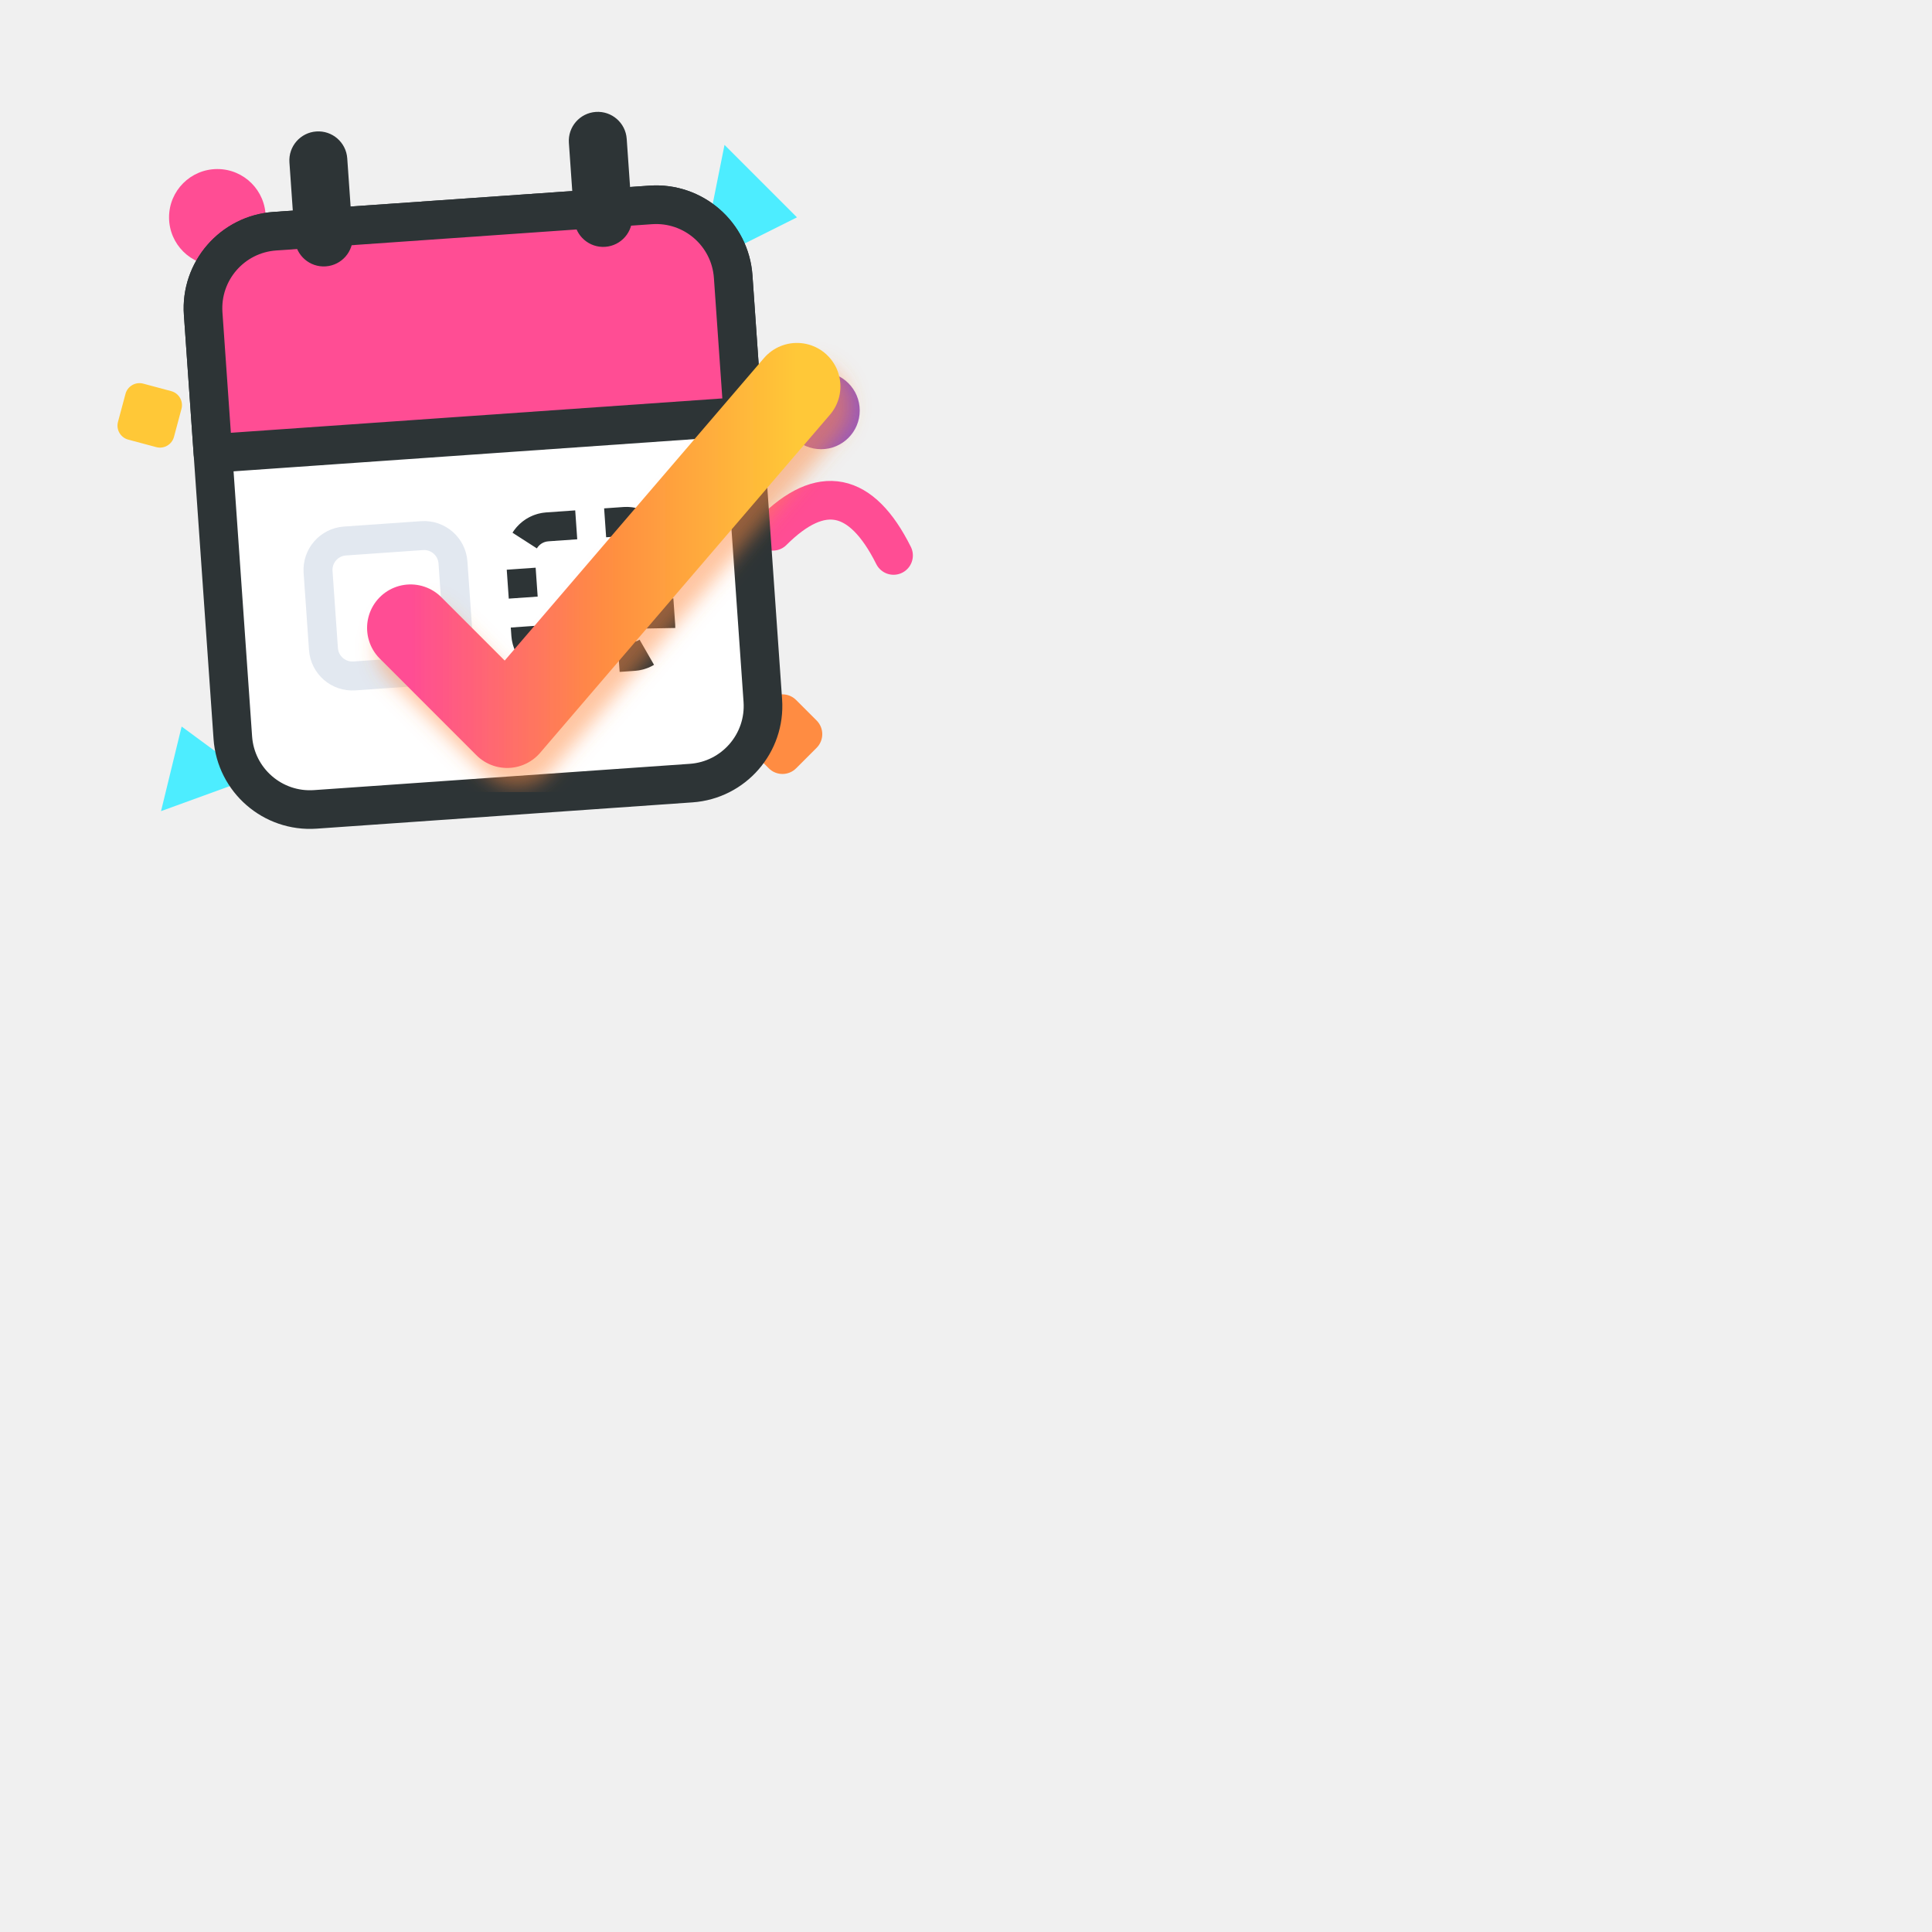
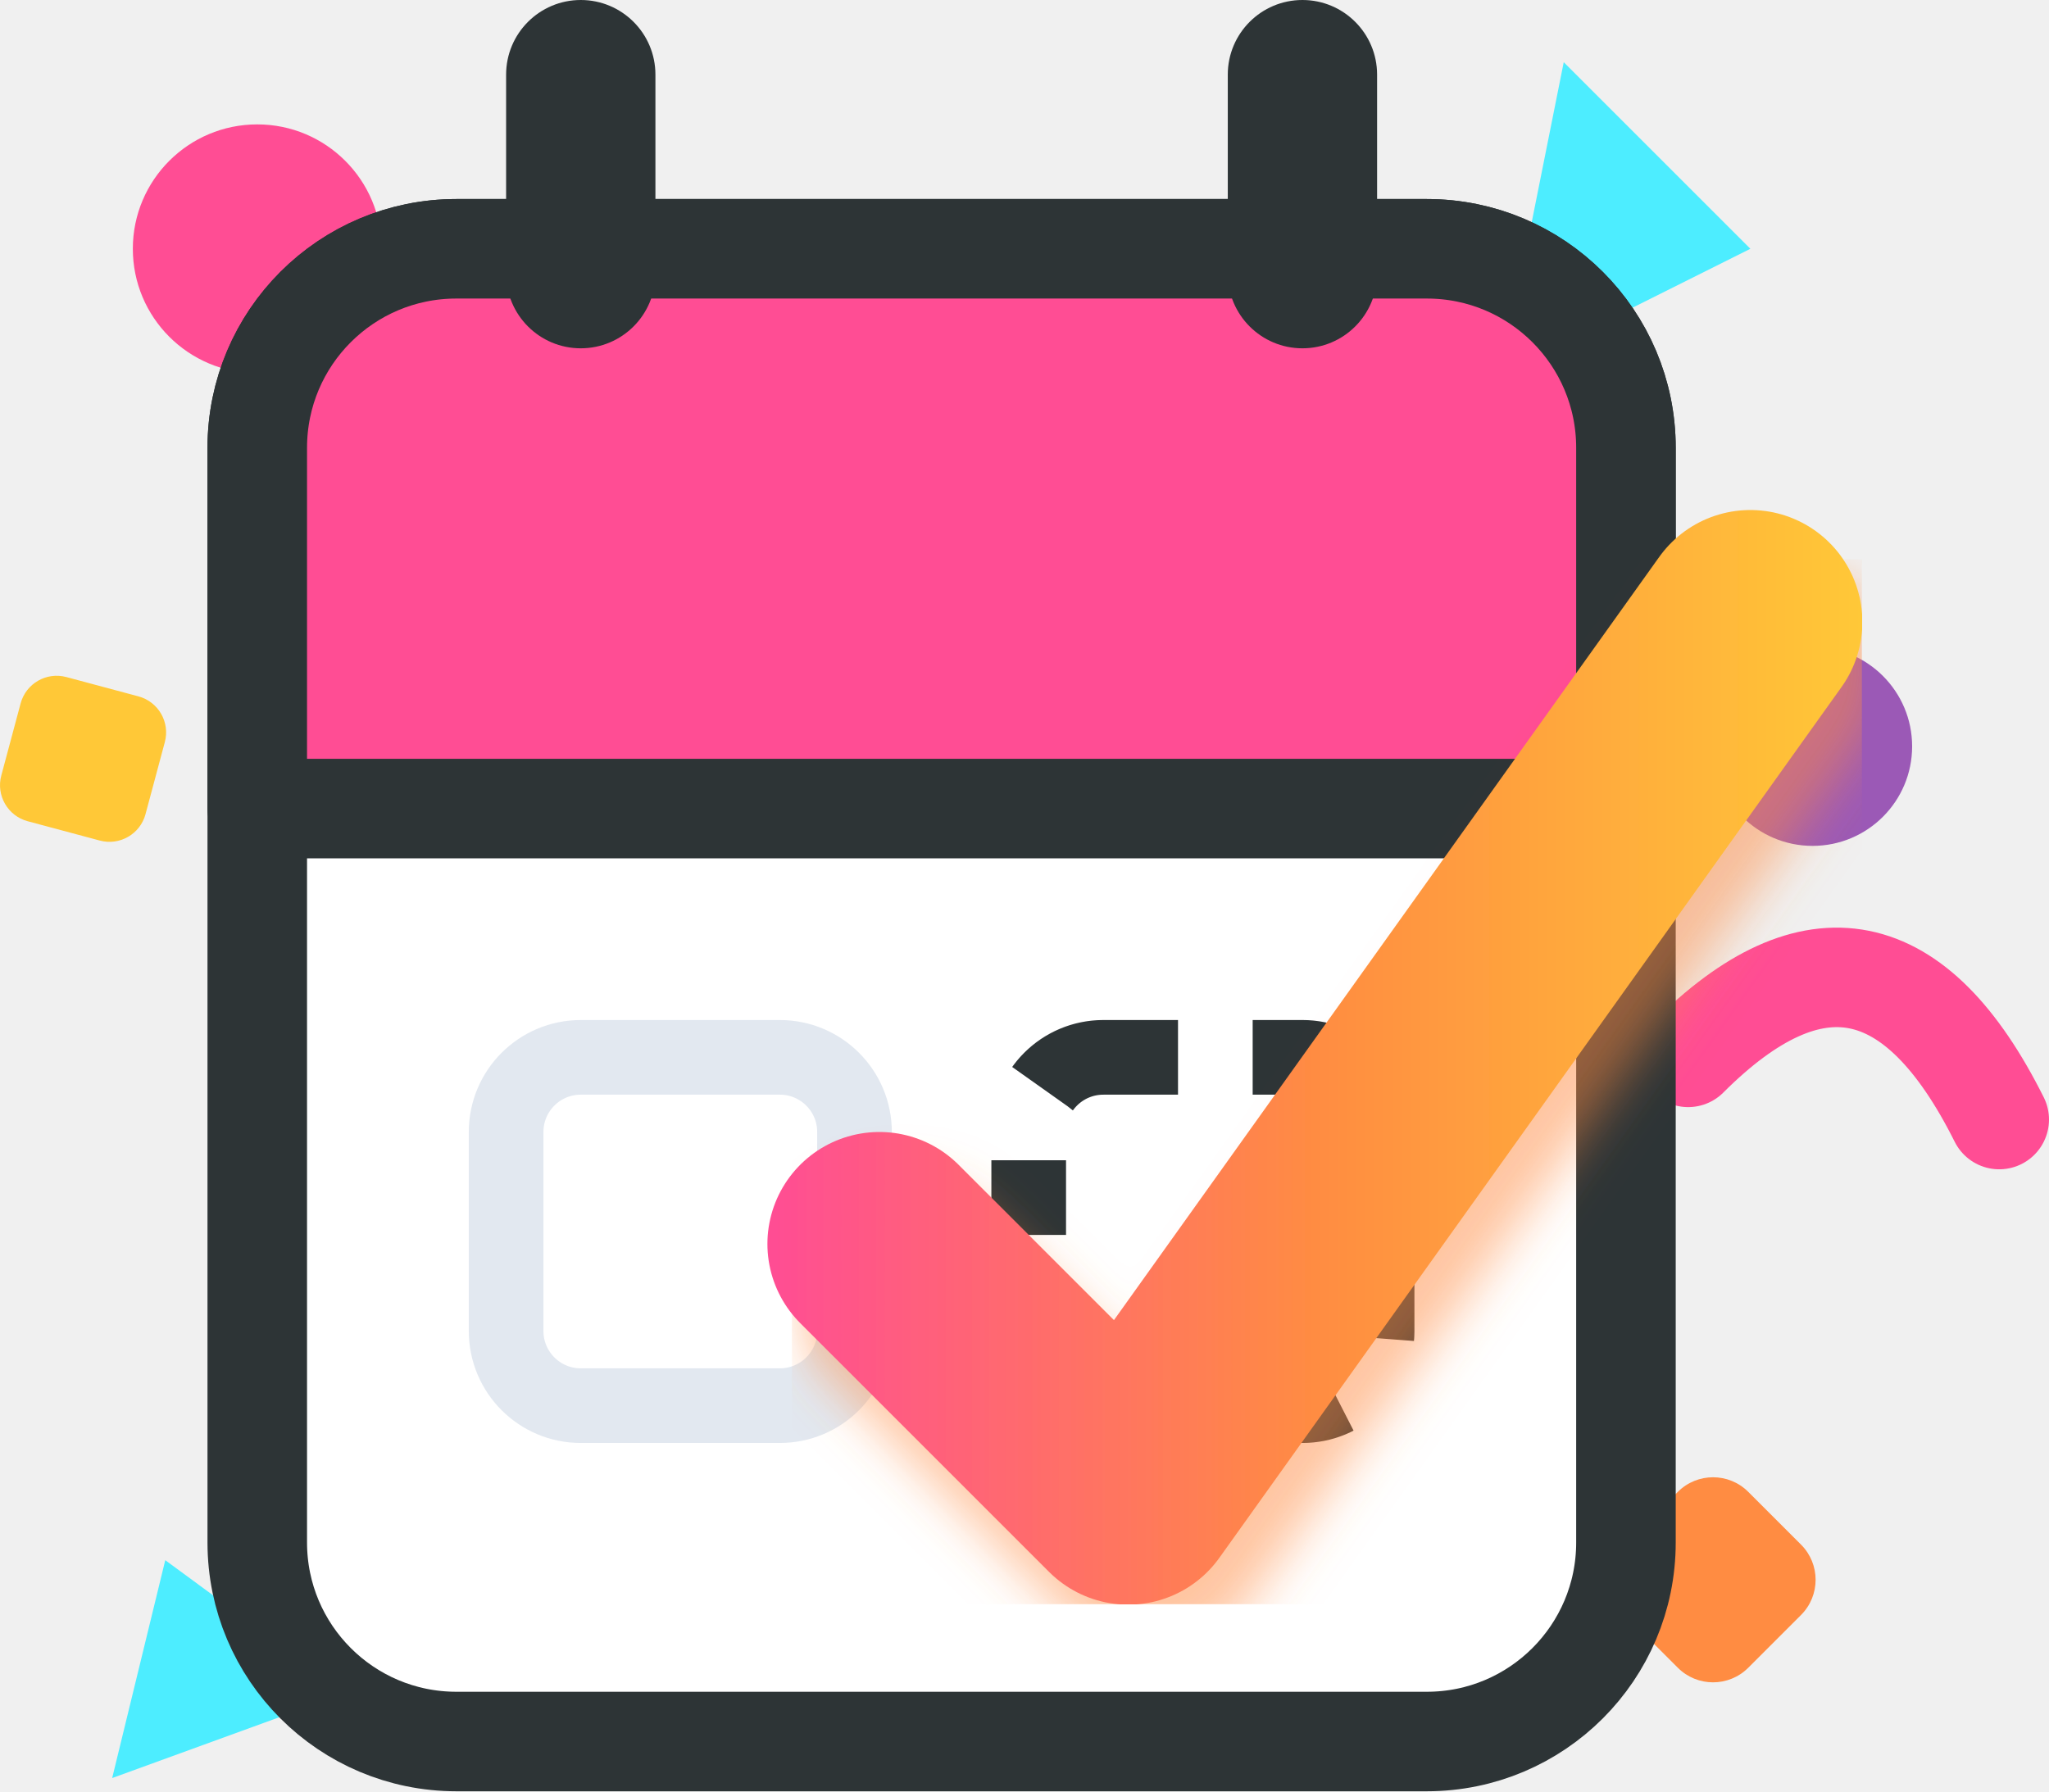
- <svg xmlns="http://www.w3.org/2000/svg" viewBox="0 0 400 400" fill="none">
-   <defs>
-     <linearGradient id="partyGradient" x1="0%" y1="0%" x2="100%" y2="0%">
-       <stop offset="0%" stop-color="#FF4D94" />
-       <stop offset="50%" stop-color="#FF8C42" />
-       <stop offset="100%" stop-color="#FFC837" />
+ <svg xmlns="http://www.w3.org/2000/svg" viewBox="0 0 164.676 144" fill="none" version="1.1" id="svg9" width="164.676" height="144">
+   <defs id="defs3">
+     <linearGradient id="partyGradient" x1="86" y1="66" x2="174" y2="66" gradientTransform="matrix(1.000003,0,0,1.000003,-24.32423,-25)" gradientUnits="userSpaceOnUse">
+       <stop offset="0%" stop-color="#FF4D94" id="stop1" />
+       <stop offset="50%" stop-color="#FF8C42" id="stop2" />
+       <stop offset="100%" stop-color="#FFC837" id="stop3" />
    </linearGradient>
-     <filter id="popShadow" x="-20%" y="-20%" width="140%" height="140%">
+     <filter id="popShadow" x="-0.129" y="-0.129" width="1.257" height="1.257">
      <feDropShadow dx="2" dy="4" stdDeviation="2" flood-color="#FF8C42" flood-opacity="0.5" />
    </filter>
  </defs>
-   <style>
+   <style id="style3">
    /* Traços bem grossos para legibilidade em 16x16px */
    .doodle {
      stroke: #2D3436;
      stroke-width: 8;
      stroke-linecap: round;
      stroke-linejoin: round;
    }
  </style>
-   <g>
-     <circle cx="45" cy="45" r="10" fill="#FF4D94" />
-     <rect x="25" y="80" width="12" height="12" rx="3" fill="#FFC837" transform="rotate(15 31 86)" />
-     <polygon points="150,30 165,45 145,55" fill="#4DEDFF" />
-     <circle cx="170" cy="85" r="8" fill="#9B59B6" />
-     <polygon points="40,150 50,165 30,165" fill="#4DEDFF" transform="rotate(-20 40 157)" />
-     <rect x="155" y="145" width="14" height="14" rx="4" fill="#FF8C42" transform="rotate(45 162 152)" />
-     <path d="M160,110 Q175,95 185,115" stroke="#FF4D94" stroke-width="8" stroke-linecap="round" fill="none" />
+   <g id="g4" transform="translate(-24.32423,-25)">
+     <circle cx="45" cy="45" r="10" fill="#ff4d94" id="circle3" />
+     <rect x="25" y="80" width="12" height="12" rx="3" fill="#ffc837" transform="rotate(15,31,86)" id="rect3" />
+     <polygon points="145,55 150,30 165,45 " fill="#4dedff" id="polygon3" />
+     <circle cx="170" cy="85" r="8" fill="#9b59b6" id="circle4" />
+     <polygon points="30,165 40,150 50,165 " fill="#4dedff" transform="rotate(-20,40,157)" id="polygon4" />
+     <rect x="155" y="145" width="14" height="14" rx="4" fill="#ff8c42" transform="rotate(45,162,152)" id="rect4" />
+     <path d="m 160,110 q 15,-15 25,5" stroke="#ff4d94" stroke-width="8" stroke-linecap="round" fill="none" id="path4" />
  </g>
-   <g transform="translate(100, 105) rotate(-4) translate(-100, -105)">
-     <rect x="45" y="45" width="110" height="120" rx="16" fill="#FFFFFF" class="doodle" />
-     <path d="M45,90 L155,90 L155,61 C155,52.16 147.84,45 139,45 L61,45 C52.16,45 45,52.16 45,61 Z" fill="#FF4D94" class="doodle" />
-     <rect x="65" y="25" width="12" height="28" rx="6" fill="#2D3436" />
-     <rect x="123" y="25" width="12" height="28" rx="6" fill="#2D3436" />
-     <rect x="65" y="110" width="28" height="28" rx="6" stroke="#E2E8F0" stroke-width="6" fill="none" />
-     <rect x="107" y="110" width="28" height="28" rx="6" stroke="#2D3436" stroke-width="6" stroke-dasharray="6 6" fill="none" />
+   <g id="g9" transform="translate(-24.32423,-25)">
+     <rect x="45" y="45" width="110" height="120" rx="16" fill="#ffffff" class="doodle" id="rect5" />
+     <path d="M 45,90 H 155 V 61 c 0,-8.84 -7.16,-16 -16,-16 H 61 c -8.84,0 -16,7.16 -16,16 z" fill="#ff4d94" class="doodle" id="path5" />
+     <rect x="65" y="25" width="12" height="28" rx="6" fill="#2d3436" id="rect6" />
+     <rect x="123" y="25" width="12" height="28" rx="6" fill="#2d3436" id="rect7" />
+     <rect x="65" y="110" width="28" height="28" rx="6" stroke="#e2e8f0" stroke-width="6" fill="none" id="rect8" />
+     <rect x="107" y="110" width="28" height="28" rx="6" stroke="#2d3436" stroke-width="6" stroke-dasharray="6, 6" fill="none" id="rect9" />
  </g>
-   <path d="M 85,130 L 105,150 L 165,80" fill="none" stroke="url(#partyGradient)" stroke-width="18" stroke-linecap="round" stroke-linejoin="round" filter="url(#popShadow)" />
+   <path d="m 70.676,100 20,20 50,-70" fill="none" stroke="url(#partyGradient)" stroke-width="18" stroke-linecap="round" stroke-linejoin="round" filter="url(#popShadow)" id="path9" style="stroke:url(#partyGradient)" />
</svg>
